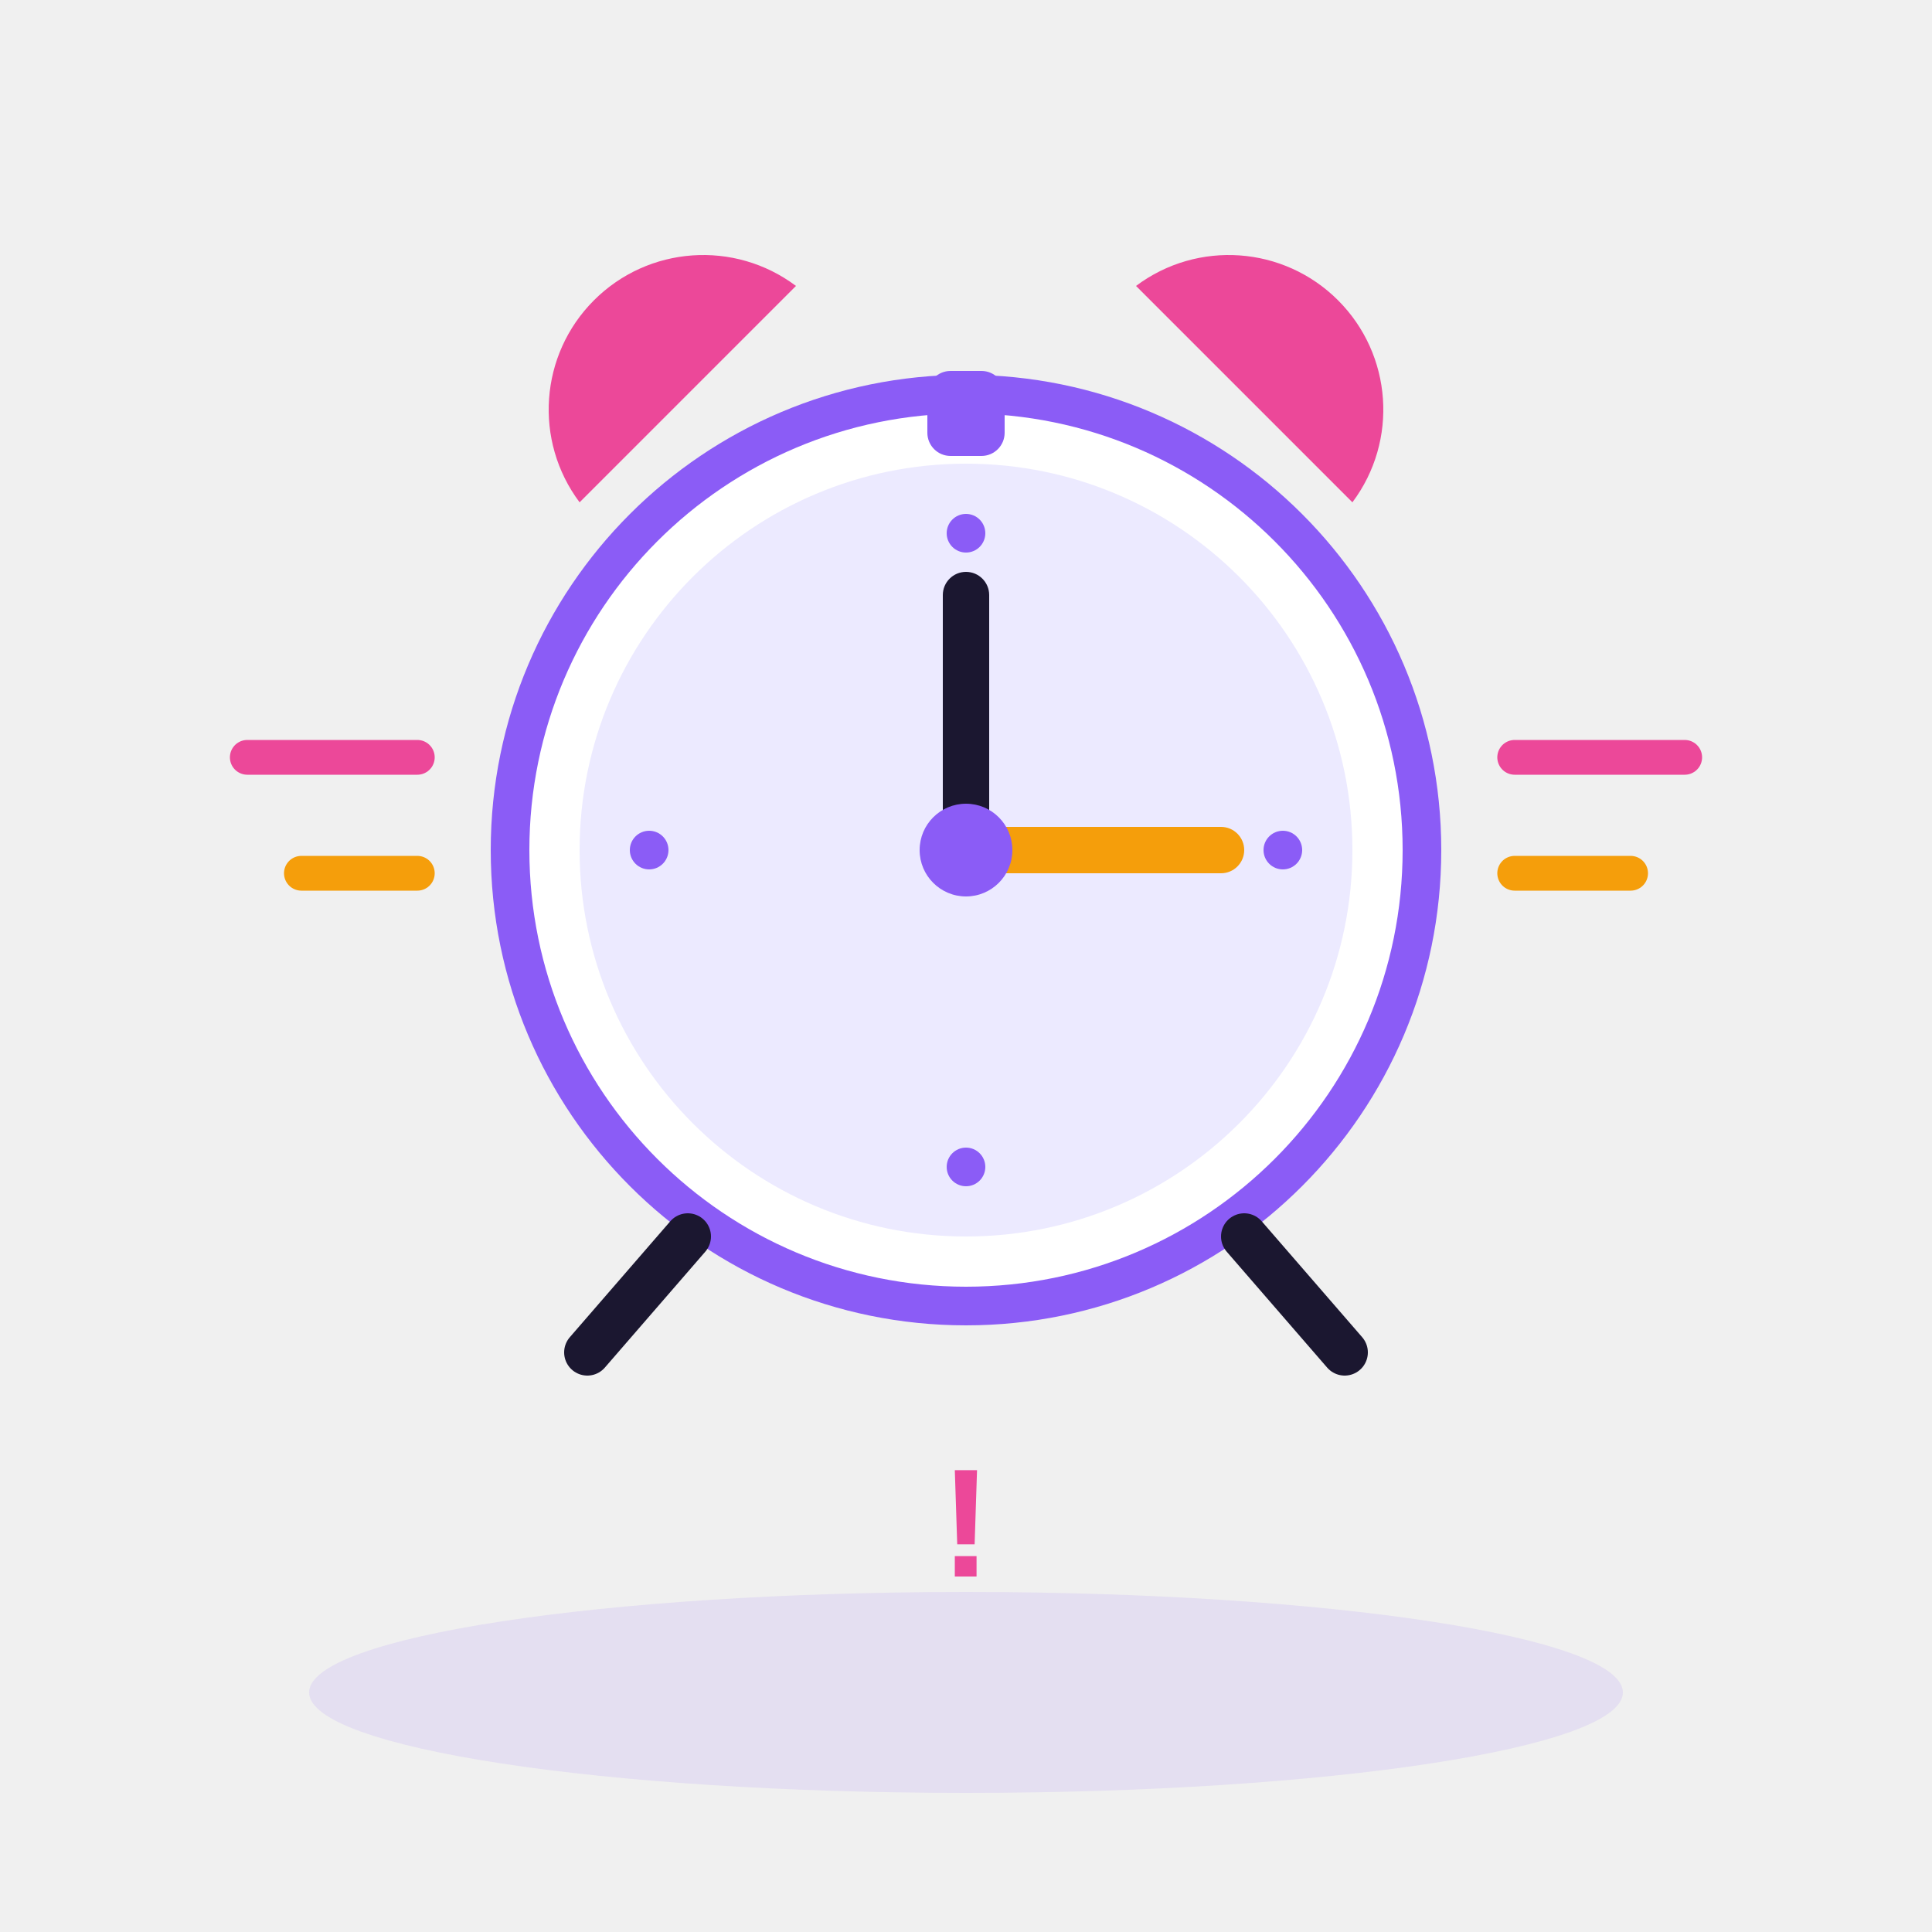
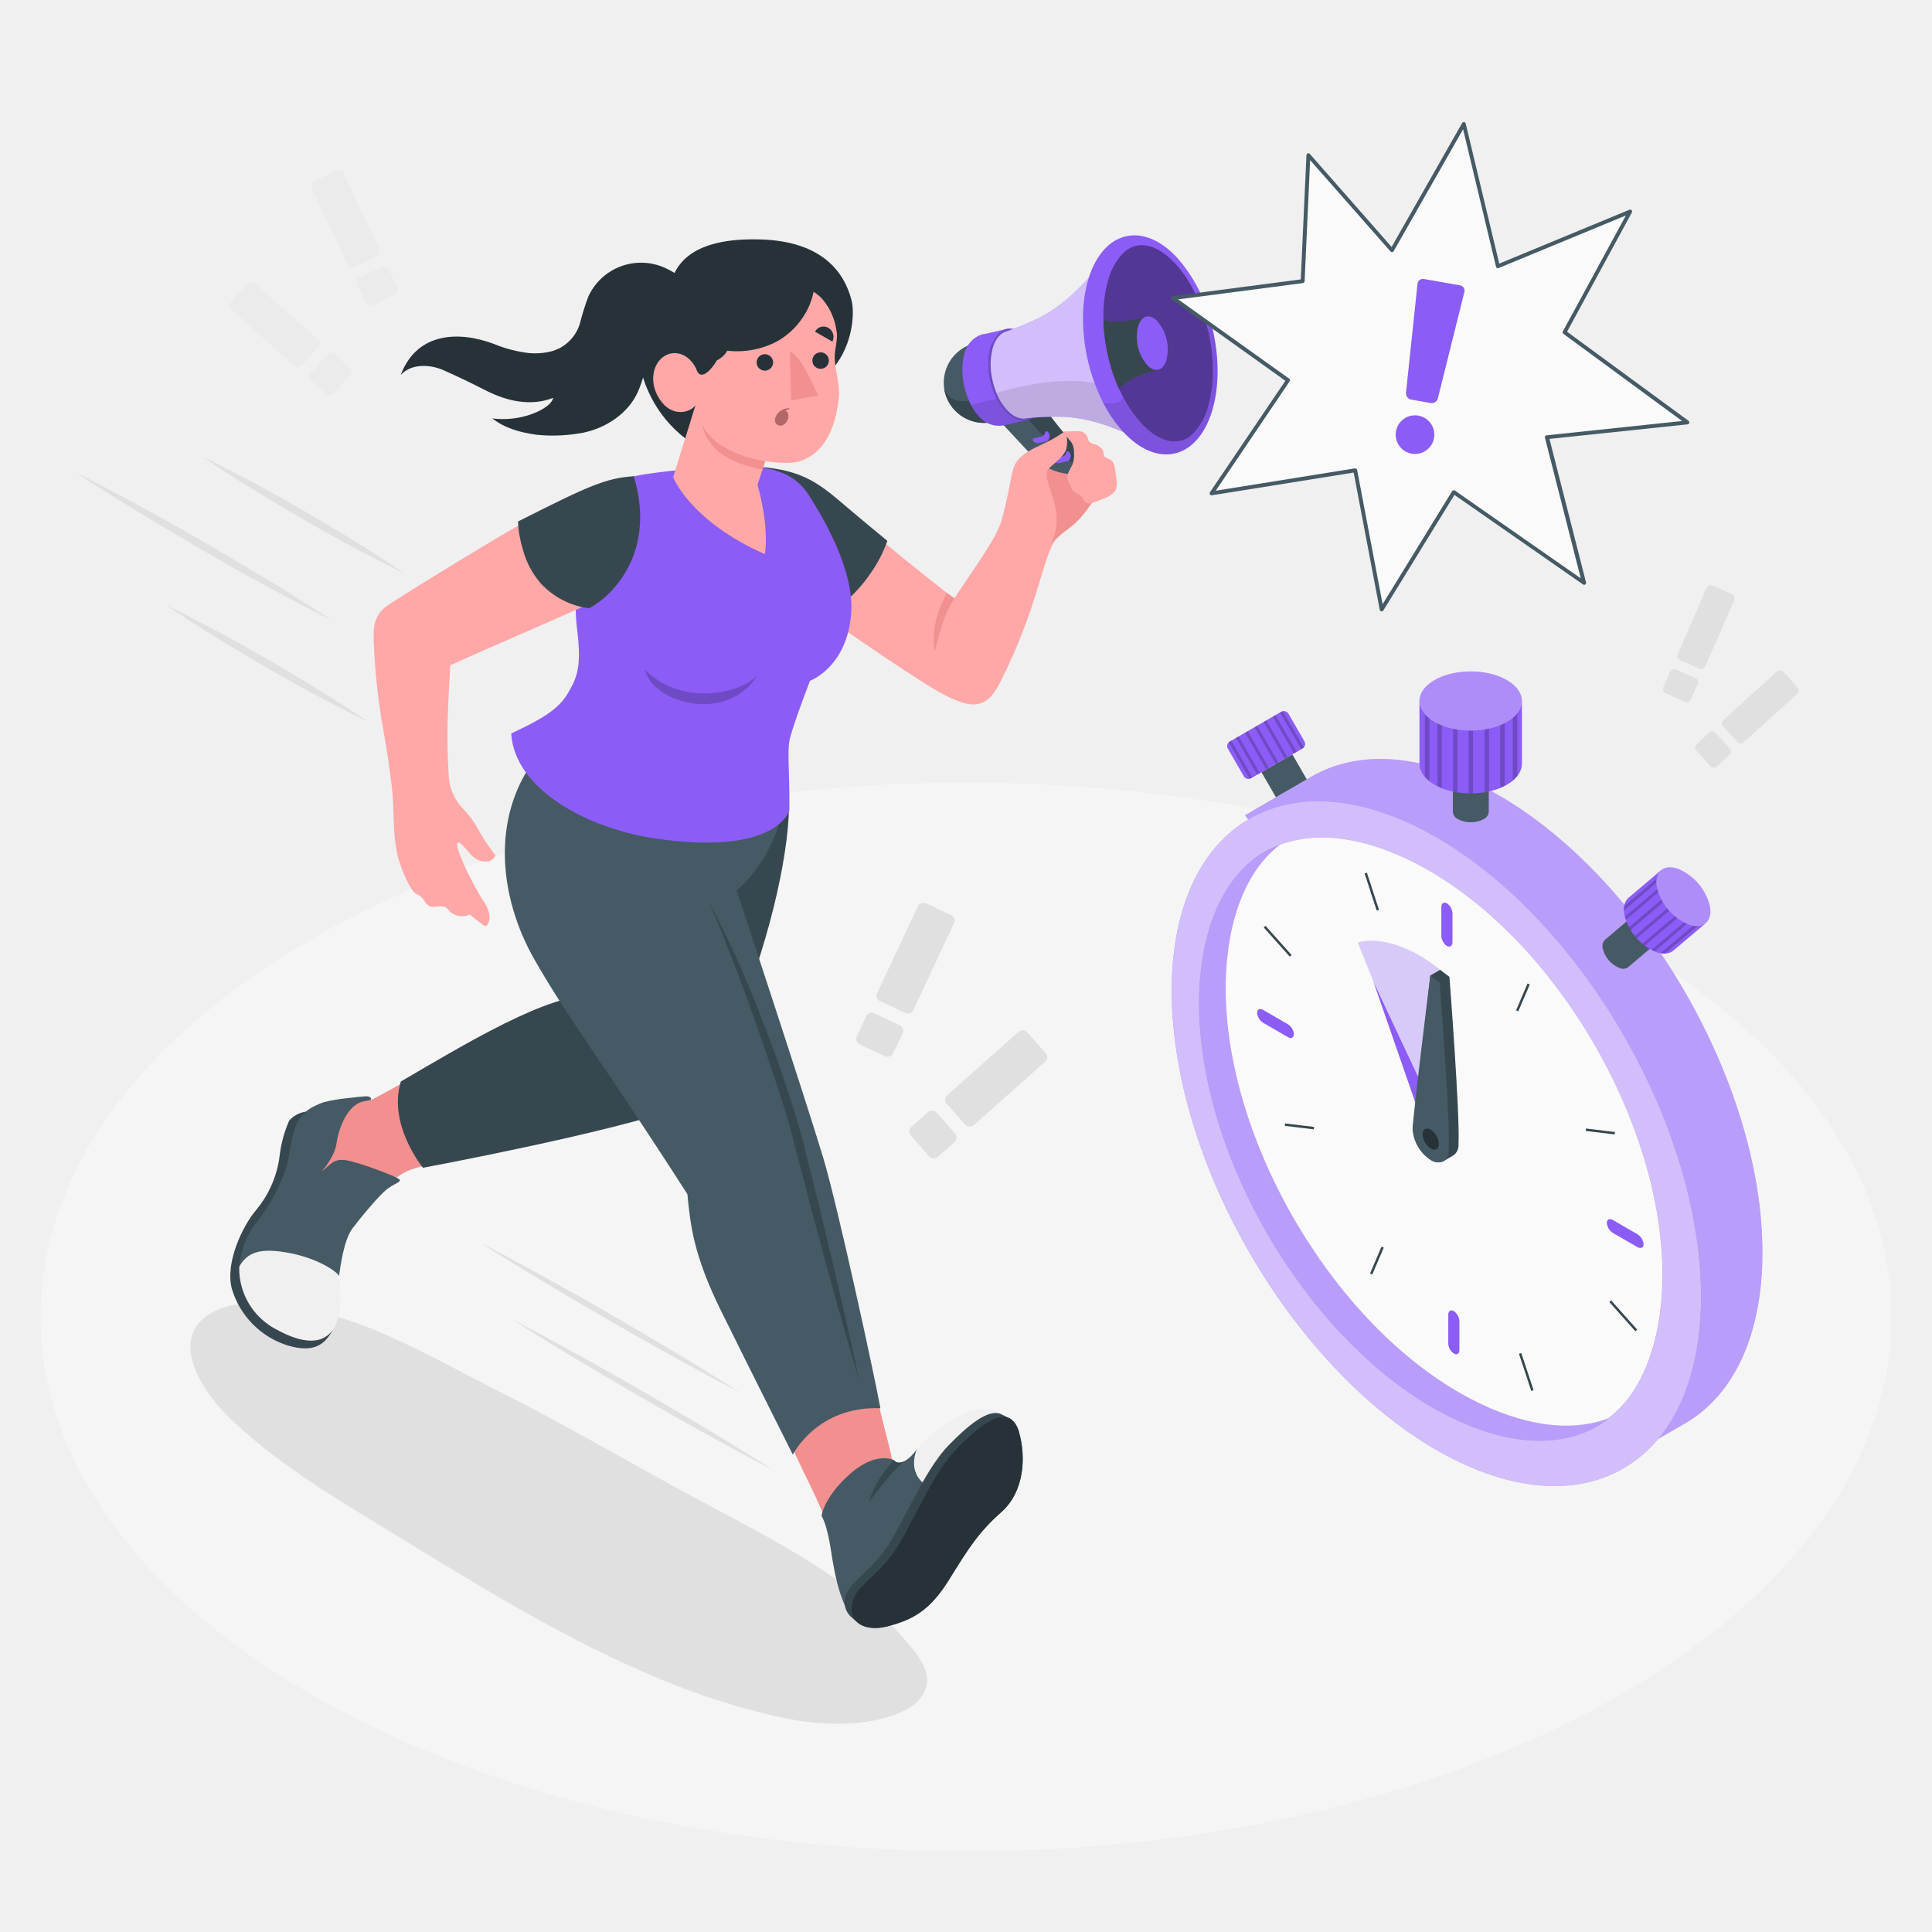
- <svg xmlns="http://www.w3.org/2000/svg" viewBox="0 0 500 500" fill="none" role="img" aria-label="Urgent countdown illustration">
-   <ellipse cx="250" cy="438" rx="170" ry="26" fill="#8B5CF6" opacity="0.12" />
-   <g>
-     <circle cx="250" cy="220" r="118" fill="#fff" stroke="#8B5CF6" stroke-width="10" />
-     <circle cx="250" cy="220" r="100" fill="#ECEAFF" />
-     <path d="M150 130 a40 40 0 0 1 56 -56 z" fill="#EC4899" />
-     <path d="M350 130 a40 40 0 0 0 -56 -56 z" fill="#EC4899" />
-     <rect x="240" y="96" width="20" height="22" rx="6" fill="#8B5CF6" />
-     <rect x="244" y="148" width="12" height="80" rx="6" fill="#1b1730" />
-     <rect x="248" y="214" width="74" height="12" rx="6" fill="#F59E0B" />
-     <circle cx="250" cy="220" r="12" fill="#8B5CF6" />
-     <circle cx="250" cy="138" r="5" fill="#8B5CF6" />
-     <circle cx="332" cy="220" r="5" fill="#8B5CF6" />
-     <circle cx="250" cy="302" r="5" fill="#8B5CF6" />
-     <circle cx="168" cy="220" r="5" fill="#8B5CF6" />
-     <path d="M178 320 l-26 30" stroke="#1b1730" stroke-width="12" stroke-linecap="round" />
-     <path d="M322 320 l26 30" stroke="#1b1730" stroke-width="12" stroke-linecap="round" />
+ <svg xmlns="http://www.w3.org/2000/svg" viewBox="0 0 500 500">
+   <g id="freepik--Floor--inject-515">
+     <g id="freepik--floor--inject-515">
+       <ellipse cx="250" cy="340.82" rx="239.5" ry="138.27" style="fill:#f5f5f5" />
+     </g>
  </g>
-   <path d="M392 196 h44" stroke="#EC4899" stroke-width="9" stroke-linecap="round" />
-   <path d="M392 226 h30" stroke="#F59E0B" stroke-width="9" stroke-linecap="round" />
-   <path d="M64 196 h44" stroke="#EC4899" stroke-width="9" stroke-linecap="round" />
-   <path d="M78 226 h30" stroke="#F59E0B" stroke-width="9" stroke-linecap="round" />
-   <text x="250" y="408" font-family="Arial, sans-serif" font-size="40" font-weight="900" fill="#EC4899" text-anchor="middle">!</text>
+   <g id="freepik--Symbols--inject-515">
+     <g id="freepik--Exclamation--inject-515">
+       <path d="M92.4,73.65a1.39,1.39,0,0,1,.66-1.82l5.78-2.71a1.4,1.4,0,0,1,1.83.66l2.17,4.63a1.32,1.32,0,0,1,0,1,1.3,1.3,0,0,1-.7.77L96.4,78.94a1.37,1.37,0,0,1-1.82-.65Zm-11.73-25a1.34,1.34,0,0,1,0-1,1.29,1.29,0,0,1,.7-.78l5.78-2.71a1.32,1.32,0,0,1,1,0,1.26,1.26,0,0,1,.77.69l9.28,19.79a1.3,1.3,0,0,1,0,1,1.27,1.27,0,0,1-.7.77l-5.78,2.72a1.34,1.34,0,0,1-1,0,1.32,1.32,0,0,1-.78-.7Z" style="fill:#ebebeb" />
+       <path d="M80.55,98.48a1.37,1.37,0,0,1-.12-1.93l4.24-4.77a1.39,1.39,0,0,1,1.93-.12l3.83,3.4a1.3,1.3,0,0,1,.45,1,1.28,1.28,0,0,1-.33,1l-4.25,4.78a1.27,1.27,0,0,1-.94.45,1.36,1.36,0,0,1-1-.33ZM59.89,80.14a1.3,1.3,0,0,1-.45-.94,1.34,1.34,0,0,1,.33-1L64,73.43A1.28,1.28,0,0,1,65,73a1.32,1.32,0,0,1,1,.34L82.28,87.83a1.39,1.39,0,0,1,.12,1.93l-4.24,4.77a1.3,1.3,0,0,1-1,.45,1.24,1.24,0,0,1-1-.33Z" style="fill:#ebebeb" />
+     </g>
+     <g id="freepik--exclamation--inject-515">
+       <path d="M231.11,272.63a1.57,1.57,0,0,1-2.06.74l-6.57-3.08a1.57,1.57,0,0,1-.74-2.06L224.2,263a1.5,1.5,0,0,1,.89-.8,1.47,1.47,0,0,1,1.18.05l6.57,3.08a1.5,1.5,0,0,1,.79.88,1.47,1.47,0,0,1,0,1.18Zm5.26-11.21a1.57,1.57,0,0,1-2.07.75l-6.56-3.08A1.56,1.56,0,0,1,227,257l10.53-22.46a1.51,1.51,0,0,1,.88-.8,1.53,1.53,0,0,1,1.19,0l6.57,3.08a1.57,1.57,0,0,1,.74,2.07Z" style="fill:#e0e0e0" />
+       <path d="M242.7,299.42a1.48,1.48,0,0,1-1.12.38,1.52,1.52,0,0,1-1.07-.51l-4.82-5.42a1.5,1.5,0,0,1-.38-1.13,1.46,1.46,0,0,1,.51-1.07l4.35-3.86a1.49,1.49,0,0,1,1.12-.38,1.54,1.54,0,0,1,1.07.51l4.82,5.43a1.56,1.56,0,0,1-.14,2.19ZM252,291.2a1.48,1.48,0,0,1-1.12.38,1.44,1.44,0,0,1-1.07-.51l-4.82-5.42a1.57,1.57,0,0,1,.13-2.19L263.62,267a1.56,1.56,0,0,1,2.19.14l4.82,5.42a1.51,1.51,0,0,1,.38,1.12,1.54,1.54,0,0,1-.51,1.07Z" style="fill:#e0e0e0" />
+     </g>
+     <g id="freepik--exclamation--inject-515">
+       <path d="M437.61,181a1.1,1.1,0,0,1-.65.62,1.13,1.13,0,0,1-.9,0l-5-2.19a1.09,1.09,0,0,1-.61-.65,1.06,1.06,0,0,1,0-.89l1.75-4a1.13,1.13,0,0,1,.65-.62,1.17,1.17,0,0,1,.9,0l5,2.19a1.16,1.16,0,0,1,.62.65,1.13,1.13,0,0,1,0,.9Zm3.74-8.56a1.15,1.15,0,0,1-.65.61,1.13,1.13,0,0,1-.9,0l-5-2.19a1.13,1.13,0,0,1-.62-.65,1.1,1.1,0,0,1,0-.89l7.49-17.18a1.19,1.19,0,0,1,1.55-.61l5,2.19a1.13,1.13,0,0,1,.62.65,1.17,1.17,0,0,1,0,.9Z" style="fill:#e0e0e0" />
+       <path d="M444.32,198.38a1.1,1.1,0,0,1-.84.3,1.15,1.15,0,0,1-.82-.38L439,194.24a1.18,1.18,0,0,1,.08-1.66l3.25-3a1.14,1.14,0,0,1,.85-.29,1.12,1.12,0,0,1,.81.37l3.68,4.07a1.17,1.17,0,0,1-.08,1.65Zm6.93-6.27a1.14,1.14,0,0,1-.85.29,1.15,1.15,0,0,1-.81-.38L445.91,188a1.11,1.11,0,0,1-.29-.84,1.08,1.08,0,0,1,.38-.81l13.89-12.59a1.1,1.1,0,0,1,.84-.29,1.12,1.12,0,0,1,.82.38l3.67,4.06a1.11,1.11,0,0,1,.3.84,1.15,1.15,0,0,1-.38.82Z" style="fill:#e0e0e0" />
+     </g>
+   </g>
+   <g id="freepik--Shadow--inject-515">
+     <path id="freepik--shadow--inject-515" d="M49.34,347.32C48.59,354,54.4,362.16,59.46,367,71,378.13,84.87,386.58,98.58,394.93c32.68,19.91,67.39,42.24,105.28,49.89,9.34,1.88,22.95,2.25,31.46-2.85a9.11,9.11,0,0,0,4.52-5.88c.62-3.43-1.51-6.73-3.72-9.44-14.21-17.44-35.17-27.68-55-38.33-17.39-9.33-34.39-19.37-52-28.25-19.28-9.7-37.3-21.06-59.33-22.66-4.31-.31-8.77-.3-12.78,1.3C51.94,340.72,49.74,343.82,49.34,347.32Z" style="fill:#e0e0e0" />
+   </g>
+   <g id="freepik--Chronometer--inject-515">
+     <g id="freepik--Timer--inject-515">
+       <g id="freepik--Clock--inject-515">
+         <g id="freepik--clock--inject-515">
+           <path d="M322.18,211l17.21-10,.09-.06.19-.1h0c12.35-7,29.34-5.91,48.1,4.92,37.74,21.79,68.34,74.78,68.34,118.37,0,21.65-7.56,36.9-19.79,44.1h0l-17.49,10.13-4.34-11.44a72.35,72.35,0,0,1-18.9-7.83c-37.75-21.79-68.34-74.79-68.34-118.37a73.09,73.09,0,0,1,2.62-20.13Z" style="fill:#8B5CF6" />
+           <path d="M322.18,211l17.21-10,.09-.06.19-.1h0c12.35-7,29.34-5.91,48.1,4.92,37.74,21.79,68.34,74.78,68.34,118.37,0,21.65-7.56,36.9-19.79,44.1h0l-17.49,10.13-4.34-11.44a72.35,72.35,0,0,1-18.9-7.83c-37.75-21.79-68.34-74.79-68.34-118.37a73.09,73.09,0,0,1,2.62-20.13Z" style="fill:#fff;opacity:0.4" />
+           <ellipse cx="370.27" cy="294.8" rx="55.8" ry="96.65" transform="matrix(0.87, -0.5, 0.5, 0.87, -97.8, 224.63)" style="fill:#8B5CF6" />
+           <ellipse cx="370.27" cy="294.8" rx="55.8" ry="96.65" transform="matrix(0.87, -0.5, 0.5, 0.87, -97.8, 224.63)" style="fill:#fff;opacity:0.6" />
+           <path d="M318.41,229.62c8.48-14.68,25.85-16.33,46.48-4.42,34.13,19.71,63,69.65,63,109.06,0,10.33-2,19.22-5.74,25.72-8.48,14.68-25.85,16.34-46.48,4.43-34.13-19.71-63-69.65-63-109.07,0-10.32,2-19.22,5.74-25.72Z" style="fill:#8B5CF6" />
+           <path d="M317.47,230.17c9.6-15.33,28.19-17.69,49.74-6.31,35.64,18.83,64.48,68.78,63,109.06-.39,10.56-2.85,19.73-7.1,26.52-9.61,15.33-28.2,17.68-49.74,6.3-35.65-18.83-64.48-68.77-63-109.06.4-10.56,2.85-19.72,7.11-26.51Z" style="fill:#8B5CF6" />
+           <path d="M317.47,230.17c9.6-15.33,28.19-17.69,49.74-6.31,35.64,18.83,64.48,68.78,63,109.06-.39,10.56-2.85,19.73-7.1,26.52-9.61,15.33-28.2,17.68-49.74,6.3-35.65-18.83-64.48-68.77-63-109.06.4-10.56,2.85-19.72,7.11-26.51Z" style="fill:#fff;opacity:0.4" />
+           <path d="M380.27,361.84c13.72,7.25,26.23,8.9,36,5.21a29.51,29.51,0,0,0,6.81-7.61c4.25-6.79,6.71-16,7.1-26.52,1.52-40.28-27.32-90.23-63-109.06-13.72-7.25-26.23-8.9-36-5.2a29.27,29.27,0,0,0-6.8,7.6h0c-4.25,6.78-6.71,15.95-7.11,26.51C315.79,293.07,344.62,343,380.27,361.84Z" style="fill:#fafafa" />
+           <path d="M370.1,294.8l4.11-.28-5.47-7.12-17.36-43.5s9-3.27,22.36,7.88Z" style="fill:#8B5CF6;opacity:0.3" />
+           <path d="M374.46,233.79a3.34,3.34,0,0,1,1.44,2.62v7.41c0,1-.64,1.41-1.44,1a3.35,3.35,0,0,1-1.44-2.63v-7.41C373,233.75,373.66,233.32,374.46,233.79Z" style="fill:#8B5CF6" />
+           <path d="M325.35,262.14a3.35,3.35,0,0,0,1.56,2.56l6.41,3.71c.85.49,1.54.14,1.54-.78a3.35,3.35,0,0,0-1.56-2.56l-6.41-3.71C326,260.87,325.35,261.22,325.35,262.14Z" style="fill:#8B5CF6" />
+           <path d="M425.36,322a3.35,3.35,0,0,0-1.56-2.56l-6.41-3.71c-.85-.49-1.54-.14-1.54.78a3.35,3.35,0,0,0,1.56,2.56l6.41,3.71C424.67,323.22,425.36,322.87,425.36,322Z" style="fill:#8B5CF6" />
+           <path d="M376.25,350.3a3.34,3.34,0,0,1-1.44-2.62v-7.41c0-1,.64-1.41,1.44-.95a3.35,3.35,0,0,1,1.44,2.63v7.41C377.69,350.34,377.05,350.77,376.25,350.3Z" style="fill:#8B5CF6" />
+         </g>
+         <polygon points="368.52 292.05 372.55 291.17 371.31 287.85 355.47 254.15 368.3 291.14 368.52 292.05" style="fill:#8B5CF6" />
+         <path d="M370.16,252.48s-3.36,31.13-4.4,38.35a5,5,0,0,0-.16,1.28,10.32,10.32,0,0,0,4.67,8.08,3.29,3.29,0,0,0,3.29.33l2.5-1.45a3.25,3.25,0,0,0,1.4-3c.42-7.46-2.35-43.27-2.35-43.27L372.68,251Z" style="fill:#37474f" />
+         <path d="M365.6,292.11a10.32,10.32,0,0,0,4.67,8.08c2.57,1.49,4.66.28,4.66-2.69.43-7.46-2.34-43.27-2.34-43.27l-2.43-1.75S365.61,289.12,365.6,292.11Z" style="fill:#455a64" />
+         <path d="M368.16,293.58a4.65,4.65,0,0,0,2.11,3.66c1.16.67,2.11.12,2.11-1.22a4.66,4.66,0,0,0-2.11-3.65C369.1,291.69,368.16,292.24,368.16,293.58Z" style="fill:#263238" />
+         <rect x="335.97" y="287.72" width="0.63" height="7.56" transform="translate(6.66 590.51) rotate(-83.13)" style="fill:#37474f" />
+         <rect x="352.54" y="325.9" width="7.56" height="0.63" transform="translate(-83.66 525.7) rotate(-66.86)" style="fill:#37474f" />
+         <rect x="390.34" y="257.79" width="7.56" height="0.63" transform="translate(1.91 519.11) rotate(-66.86)" style="fill:#37474f" />
+         <rect x="413.84" y="289.04" width="0.63" height="7.56" transform="translate(73.91 668.98) rotate(-83.13)" style="fill:#37474f" />
+         <rect x="330.34" y="238.54" width="0.63" height="10.13" transform="translate(-78.26 281.88) rotate(-41.73)" style="fill:#37474f" />
+         <rect x="355.44" y="224.05" width="0.63" height="10.12" transform="matrix(0.95, -0.31, 0.31, 0.95, -53.97, 123.38)" style="fill:#37474f" />
+         <rect x="394.69" y="349.99" width="0.63" height="10.12" transform="translate(-91.55 142.09) rotate(-18.31)" style="fill:#37474f" />
+         <rect x="419.78" y="335.5" width="0.63" height="10.13" transform="translate(-120.1 366) rotate(-41.73)" style="fill:#37474f" />
+       </g>
+       <path d="M376,192.32a2.3,2.3,0,0,1,1.36-1.89,7.25,7.25,0,0,1,6.57,0,2.32,2.32,0,0,1,1.36,1.89v17.81a2.32,2.32,0,0,1-1.36,1.89,7.25,7.25,0,0,1-6.57,0,2.3,2.3,0,0,1-1.36-1.89Z" style="fill:#455a64" />
+       <path d="M383.91,194.22a2,2,0,0,0,0-3.79,7.25,7.25,0,0,0-6.57,0,2,2,0,0,0,0,3.79A7.25,7.25,0,0,0,383.91,194.22Z" style="fill:#37474f" />
+       <path d="M367.36,181.43c0-2,1.3-3.91,3.88-5.41,5.18-3,13.58-3,18.75,0,2.59,1.5,3.88,3.45,3.88,5.41v16.24c0,2-1.29,3.92-3.88,5.41-5.17,3-13.57,3-18.75,0-2.58-1.49-3.88-3.45-3.88-5.41Z" style="fill:#8B5CF6" />
+       <path d="M390,186.85c2.59-1.5,3.88-3.46,3.88-5.42s-1.29-3.91-3.88-5.41c-5.18-3-13.57-3-18.75,0-2.58,1.5-3.88,3.45-3.88,5.41s1.3,3.92,3.88,5.42C376.42,189.83,384.81,189.83,390,186.85Z" style="fill:#fff;opacity:0.3" />
+       <path d="M388.26,187.67v16.22c.39-.16.79-.35,1.15-.53V187.14C389.05,187.34,388.65,187.5,388.26,187.67Zm-4.06,1.1V205c.39-.05.78-.12,1.15-.19V188.57A8.63,8.63,0,0,1,384.2,188.77Zm7.29-3V202a8.06,8.06,0,0,0,1.16-1.18V184.62A6.14,6.14,0,0,1,391.49,185.8ZM372,187.2v16.23c.37.18.74.37,1.15.53V187.74A12,12,0,0,1,372,187.2Zm-3.23-2.37V201a8.27,8.27,0,0,0,1.15,1.14V185.91A6.25,6.25,0,0,1,368.74,184.83Zm7.29,3.76v16.25c.37.06.76.13,1.15.18V188.8A11.58,11.58,0,0,1,376,188.59Zm4,.46V205.3h1.15V189.05A4.43,4.43,0,0,1,380.05,189.05Z" style="opacity:0.2" />
+       <path d="M428.94,231.71a2.27,2.27,0,0,1,2.32-.19,7.25,7.25,0,0,1,4.25,5,2.3,2.3,0,0,1-.57,2.27L421.37,250.3a2.27,2.27,0,0,1-2.32.19,7.21,7.21,0,0,1-4.25-5,2.33,2.33,0,0,1,.56-2.27C415.61,243,428.69,231.91,428.94,231.71Z" style="fill:#455a64" />
+       <path d="M432.62,239a2,2,0,0,0,2.89-2.45,7.25,7.25,0,0,0-4.25-5,2,2,0,0,0-2.89,2.45A7.25,7.25,0,0,0,432.62,239Z" style="fill:#37474f" />
+       <path d="M429.84,225.25c1-.86,2.58-1.05,4.49-.37a14,14,0,0,1,8.2,9.67c.36,2-.08,3.51-1.09,4.37l-8.38,7.1c-1,.86-2.58,1-4.49.37a14,14,0,0,1-8.2-9.67c-.36-2,.08-3.51,1.09-4.37Z" style="fill:#8B5CF6" />
+       <path d="M437,239.28c1.9.69,3.48.5,4.49-.36s1.45-2.38,1.09-4.37a14,14,0,0,0-8.2-9.67c-1.91-.68-3.48-.49-4.49.37s-1.46,2.38-1.1,4.37A14,14,0,0,0,437,239.28Z" style="fill:#fff;opacity:0.3" />
+       <path d="M435.77,238.75l-8.37,7.1.78.36,8.37-7.1A6.91,6.91,0,0,1,435.77,238.75Zm-2.35-1.61-8.37,7.1.6.51,8.38-7.1A5.89,5.89,0,0,1,433.42,237.14Zm4.72,2.46-8.36,7.1a6,6,0,0,0,1.11.08l8.37-7.1A4,4,0,0,1,438.14,239.6Zm-9.26-9.45-8.37,7.1c.07.27.13.54.23.82l8.37-7.1A5.87,5.87,0,0,1,428.88,230.15Zm-.19-2.71-8.34,7.08a5.43,5.43,0,0,0-.08,1.09l8.36-7.1A4.71,4.71,0,0,1,428.69,227.44Zm1.25,5.41L421.56,240c.13.22.26.45.41.67l8.37-7.1A5.77,5.77,0,0,1,429.94,232.85Zm1.52,2.27-8.38,7.11.5.59,8.38-7.1A4.08,4.08,0,0,1,431.46,235.12Z" style="opacity:0.2" />
+       <rect x="327.71" y="197.04" width="9.23" height="7.47" transform="translate(-55.86 193.06) rotate(-30)" style="fill:#455a64" />
+       <rect x="318.62" y="187.31" width="18.11" height="10.99" rx="1.37" transform="translate(-52.5 189.67) rotate(-30)" style="fill:#8B5CF6" />
+       <rect x="324.93" y="188.67" width="0.78" height="10.99" transform="translate(-53.5 188.64) rotate(-29.99)" style="opacity:0.2" />
+       <path d="M318,192.11l5.44,9.43a1.51,1.51,0,0,0,.33-.13l.37-.22-5.5-9.51-.36.21A1.24,1.24,0,0,0,318,192.11Z" style="opacity:0.2" />
+       <rect x="322.56" y="190.05" width="0.78" height="10.99" transform="translate(-54.5 187.66) rotate(-30)" style="opacity:0.2" />
+       <path d="M337.43,193.43,332,184.05a1.35,1.35,0,0,0-.42.16l-.29.16,5.49,9.52.29-.17A1.42,1.42,0,0,0,337.43,193.43Z" style="opacity:0.2" />
+       <rect x="327.37" y="187.27" width="0.78" height="10.99" transform="translate(-52.47 189.73) rotate(-30)" style="opacity:0.2" />
+       <rect x="332.1" y="184.54" width="0.78" height="10.99" transform="translate(-50.47 191.69) rotate(-30)" style="opacity:0.2" />
+       <rect x="329.72" y="185.91" width="0.78" height="10.99" transform="translate(-51.48 190.68) rotate(-30)" style="opacity:0.2" />
+     </g>
+   </g>
+   <g id="freepik--Character--inject-515">
+     <path id="freepik--Lines--inject-515" d="M183.41,370.12c-5.54-3.34-11.12-6.6-16.71-9.84s-11.22-6.43-16.89-9.55-11.35-6.2-17.1-9.18q8.17,5.25,16.5,10.22t16.71,9.85c5.61,3.22,11.22,6.43,16.89,9.55s11.35,6.21,17.1,9.18Q191.74,375.1,183.41,370.12Zm-25.93-28.49c5.61,3.22,11.22,6.43,16.89,9.55s11.35,6.2,17.1,9.17q-8.17-5.24-16.5-10.22c-5.54-3.34-11.12-6.6-16.71-9.84s-11.22-6.43-16.89-9.55-11.35-6.21-17.1-9.18q8.17,5.24,16.5,10.22C146.31,335.12,151.89,338.38,157.48,341.63ZM69.57,170.81c-4.35-2.49-8.72-5-13.14-7.34s-8.87-4.7-13.42-6.86c4.14,2.87,8.37,5.57,12.64,8.21s8.59,5.19,12.92,7.72,8.71,5,13.14,7.34,8.86,4.7,13.41,6.85c-4.13-2.87-8.36-5.57-12.63-8.2S73.9,173.33,69.57,170.81ZM79,132.41c-4.35-2.49-8.71-5-13.13-7.34s-8.87-4.7-13.42-6.86c4.13,2.87,8.37,5.57,12.64,8.21s8.58,5.19,12.91,7.72,8.72,5,13.14,7.34,8.87,4.7,13.42,6.85c-4.14-2.87-8.37-5.57-12.64-8.2S83.3,134.93,79,132.41ZM69,151.72q8.4,4.62,17,8.91-8-5.3-16.2-10.27c-5.46-3.33-11-6.56-16.49-9.78s-11.09-6.34-16.7-9.39-11.26-6.06-17-8.92q8,5.3,16.21,10.26c5.45,3.34,11,6.57,16.48,9.78S63.34,148.66,69,151.72Z" style="fill:#e0e0e0" />
+     <g id="freepik--character--inject-515">
+       <g id="freepik--Bottom--inject-515">
+         <path d="M80.48,287.68A6.81,6.81,0,0,0,74.85,290a31.57,31.57,0,0,0-2.45,8.83,27.05,27.05,0,0,1-6.09,14.29c-3.57,4.19-8.1,13.75-6.31,20.42a21.92,21.92,0,0,0,14.59,14.71c6.18,1.75,9.23.19,11.48-4Z" style="fill:#37474f" />
+         <path d="M62.65,330.08a11.25,11.25,0,0,1,0-3.57c.48-3,1.44-6.56,3.24-8.95,2.06-2.71,4.37-5.3,5.95-8.34a42.46,42.46,0,0,0,3.76-10c.66-2.78.92-5.93,2.27-8.49,4.1-7.77,13-5.8,18.16-6l19.93-10.85,3.69,25.35s-10.34,2.36-13.41,3.5c-4.07,1.53-8.22,5.91-11,9.07-3.48,4-7.69,8.11-8.41,13.59a42.16,42.16,0,0,0,.16,9,8.38,8.38,0,0,1-.08,2.55c-.54,2.29-2.81,3.67-4.88,4.79-3.35,1.82-7.33,3.68-10.81,2.11-2-.9-3.34-2.74-4.53-4.56C64.88,336.41,63.15,333.31,62.65,330.08Z" style="fill:#f28f8f" />
+         <path d="M87.75,330.22c.33-2.55,1.28-9.44,3.48-12.33s7-8.7,9-10.19,3.67-1.8,3.17-2.45-10.49-4.49-13.93-5-4.16,1.55-6.2,2.87c0,0,3.35-3.56,3.84-7.35.36-2.79,2.49-10.16,7.37-10.8l1.57-.32s.29-1.11-1.75-.91-8.89.76-11.42,1.84S77.36,288,76,293s-.8,6.69-2.82,11.51a45.9,45.9,0,0,1-7,12.06A21.62,21.62,0,0,0,61.93,331Z" style="fill:#455a64" />
+         <path d="M71.42,344c3.37,1.87,10.63,5.35,14.47.49,3.14-4,2.09-11.9,1.86-14.3-.26-.72-4.74-4.34-12.77-5.9-7.86-1.52-11-.1-13.06,3.52A17.72,17.72,0,0,0,71.42,344Z" style="fill:#f0f0f0" />
+         <path d="M204.06,204.11c1,11.42-3,32.43-11.39,55s-11.77,25.74-15.95,27.27c-18.54,6.78-67.26,15.84-67.26,15.84s-9.15-11.15-5.72-22.33c15-8.71,39.5-23.82,50.43-22.06l-16-61Z" style="fill:#37474f" />
+         <path d="M232.54,379.5c-1.74.23-1.54-2.16-3-7.42s-6.6-28-6.6-28L196.47,355.9s8.43,18.69,11.05,24.07c2.91,6,7,14.17,7.84,18.9s1.95,18,8.08,20.06,11.52-1,15.32-3.87,7.81-12.14,11.9-17,7.63-7.61,10.72-12.54,2.11-16.61-2.6-18.76-11,1-14.72,3.55S235.78,379.08,232.54,379.5Z" style="fill:#f28f8f" />
+         <path d="M138.17,196.85c-10.79,14.7-9.28,35,.19,51.56,8.81,15.44,17.89,26.86,39.54,60.65.75,7.95,1.61,15.85,8.74,30.25,8.86,17.91,18.54,37.14,18.54,37.14s6.26-12.63,22.67-12c-1.66-9.06-11-52.07-14.76-64.69-4.73-15.71-22.45-69.33-22.45-69.33s14.26-11.13,12.4-32.14Z" style="fill:#455a64" />
+         <path d="M218.64,415.5c-1.49-3.45-2.53-7.22-3.57-14.17s-2.44-9-2.44-9,.43-4.67,7.22-10.76,11.43-3.72,11.43-3.72,1.8,2.72,6-2.73l9,10.18Z" style="fill:#455a64" />
+         <path d="M259.39,366.15c-2.82-2.37-7.07-2.07-12.54,1.08a33.21,33.21,0,0,0-9.57,7.89s-2.64,5.58,2.09,9S259.39,366.15,259.39,366.15Z" style="fill:#f0f0f0" />
+         <path d="M263.76,370.81a5.72,5.72,0,0,0-2.39-3.69c-.38-.22-1.72-.82-2-1-3.45-1.95-9.11,3.05-13.85,7.9-5.52,5.65-10.27,16.62-14.55,24.1s-10,10.62-11.73,13.91a5.25,5.25,0,0,0,1,6.41c.32.31,1.49,1.28,1.73,1.48,1.64,1.39,4.42,1.82,7.63,1,6.47-1.66,11-4,16-12.06s7.55-12.21,13.57-17.55S265.49,376.94,263.76,370.81Z" style="fill:#37474f" />
+         <path d="M263.76,370.81c-2.42-8.59-10.11-2.06-16.23,4.22-5.52,5.65-10.27,16.61-14.56,24.1S222.84,409.67,221.25,413c-2.9,6.12,1.85,9.57,8.33,7.91s11-4,16-12.06,7.55-12.21,13.57-17.55S265.49,376.94,263.76,370.81Z" style="fill:#263238" />
+         <path d="M234.06,378.15h0c-1.92,1-2.78-.3-2.78-.3-5.83,6.67-6.26,10.75-6.26,10.75S230.63,380.8,234.06,378.15Z" style="fill:#37474f" />
+         <path d="M183.39,233.28a257.17,257.17,0,0,1,13.45,29.63,324.64,324.64,0,0,1,10.54,30.84c2.65,10.51,5.28,21,7.78,31.58s4.91,21.12,7.15,31.73q-4.67-15.58-8.89-31.27c-2.85-10.45-5.57-20.93-8.27-31.42-1.32-5.23-3.05-10.34-4.73-15.48s-3.47-10.24-5.26-15.35-3.67-10.18-5.62-15.23S185.59,238.24,183.39,233.28Z" style="fill:#37474f" />
+       </g>
+       <g id="freepik--Top--inject-515">
+         <path d="M220.35,77.61c-1.82-7-7.41-15.14-23.44-15.64-15.14-.47-21.9,4.42-23.45,12-5.87.31-8.54,7-8.46,15.5a32,32,0,0,0,12.35,24l37.16-17C220.43,90.67,221.38,81.54,220.35,77.61Z" style="fill:#263238" />
+         <path d="M178,73.27c1.15,1.21,1.76,2.54,1,3.75a3.87,3.87,0,0,1-2.07,1.18c-4.36,1.6-6.92,6.14-8.25,10.59s-1.85,9.18-3.94,13.33c-2.57,5.09-8,8.62-13.62,9.82a41.7,41.7,0,0,1-12.21.58c-4.79-.65-8.46-1.87-11.51-4.23a22,22,0,0,0,9.85-1c2-.68,5.42-2.24,5.92-4.33-5.78,2.26-11.92.91-17.44-1.91-3.57-1.82-7.19-3.57-10.85-5.2s-8.48-1.77-11.17,1.19c4.2-11.15,15.14-11.43,24.19-8a33.67,33.67,0,0,0,9.25,2.36c2.91.2,6.19-.23,8.49-1.77A10.71,10.71,0,0,0,150,84a68.41,68.41,0,0,1,2.24-7.21,15,15,0,0,1,19.87-7.46A21.83,21.83,0,0,1,178,73.27Z" style="fill:#263238" />
+         <path d="M233.4,144.16c11,8.89,13.56,10.73,13.56,10.73,6.63-10.08,10.63-15.18,12.3-20.38s11.33-15.14,11.33-15.14c5.12,2.74,7.32,12.35,2.42,20.45-3.56,5.88-4.36,17.21-14,36.45-3.47,6.91-6.81,8.17-16.82,2.33-8.26-4.81-28.27-18.81-28.27-18.81l-9.76-36.95C211.88,125.27,219.62,133,233.4,144.16Z" style="fill:#ffa8a7" />
+         <path d="M247,154.89c-3.38,4.79-5,13.67-5,13.67s-2-5.84,3.09-15.13Z" style="fill:#f28f8f" />
+         <path d="M286.15,123.71c-1,3.54-3,5.63-4.17,7.29-4.54,6.44-5.93,5.21-10.05,10l-2.2-16.71c-1.47-5.14,1-6.65,5.25-6.63Z" style="fill:#f28f8f" />
+         <g id="freepik--Megaphone--inject-515">
+           <path d="M247,106.08a10.46,10.46,0,1,0,.63-14.78A10.45,10.45,0,0,0,247,106.08Z" style="fill:#455a64" />
+           <path d="M251.72,103.52l13.3-3a10.46,10.46,0,0,1-20.69,0C245.45,103.16,247.44,104.47,251.72,103.52Z" style="fill:#37474f" />
+           <path d="M261.08,102.94l2.52-8a107.8,107.8,0,0,0,18.34,24.29l-1,3.22C275.91,119.46,267.94,111.34,261.08,102.94Z" style="fill:#37474f" />
+           <path d="M254.5,108.88l4.91.8,7.81,8.39a14.61,14.61,0,0,0,13.71,4.34h0c-5.77-3.71-13.54-11.88-19.85-19.47Z" style="fill:#455a64" />
+           <path d="M270.47,111.93l-.07.24a1.38,1.38,0,0,1-.92.84l-1.88.42c-.39.08-.48.39-.22.68l.17.18a1.41,1.41,0,0,0,1.19.38l1.91-.43a1.31,1.31,0,0,0,.9-.84l.07-.23a1.39,1.39,0,0,0-.28-1.21l-.17-.19C270.9,111.48,270.59,111.55,270.47,111.93Z" style="fill:#8B5CF6" />
+           <path d="M273.2,114.52c0,.08-.05.16-.07.23a1.36,1.36,0,0,1-.92.84l-1.88.42a.38.38,0,0,0-.22.69l.17.18a1.37,1.37,0,0,0,1.19.37l1.91-.42a1.34,1.34,0,0,0,.9-.85l.07-.22a1.42,1.42,0,0,0-.28-1.22l-.17-.18C273.63,114.07,273.32,114.14,273.2,114.52Z" style="fill:#8B5CF6" />
+           <path d="M275.93,117.1l-.07.24a1.36,1.36,0,0,1-.92.84l-1.88.42c-.39.09-.48.39-.22.69l.17.18a1.37,1.37,0,0,0,1.19.37l1.91-.43a1.31,1.31,0,0,0,.9-.84l.07-.22a1.41,1.41,0,0,0-.28-1.22l-.17-.18C276.36,116.66,276.05,116.73,275.93,117.1Z" style="fill:#8B5CF6" />
+           <path d="M260.46,85.15h0c-1.57.36-2.94,1.65-3.79,3.82-.09.23-.17.47-.25.71s-.17.59-.24.9a12.85,12.85,0,0,0-.27,1.55,16.67,16.67,0,0,0-.09,3,20.67,20.67,0,0,0,2.12,8,14.5,14.5,0,0,0,2.21,3.23c1.79,2,3.75,2.74,5.46,2.41l-5.94,1.33h0a6.81,6.81,0,0,1-6.26-2.23,14.1,14.1,0,0,1-2.12-3.08,20.45,20.45,0,0,1-2.21-8.17,17.63,17.63,0,0,1,.09-3,12.85,12.85,0,0,1,.27-1.55q.1-.47.24-.9c.08-.24.17-.48.27-.71a6.72,6.72,0,0,1,4.46-4h0l.17,0,.21,0Z" style="fill:#8B5CF6" />
+           <path d="M259.67,110.13h0a6.81,6.81,0,0,1-6.26-2.23,14.1,14.1,0,0,1-2.12-3.08l6.65-1.65a14.5,14.5,0,0,0,2.21,3.23c1.79,2,3.75,2.74,5.46,2.41Z" style="opacity:0.1" />
+           <path d="M266.07,87.53c3.69,4,5.36,11.51,3.72,16.71-.82,2.62-2.32,4.17-4.08,4.54l-.1,0c-1.71.33-3.67-.45-5.46-2.41-3.7-4-5.37-11.5-3.73-16.71.82-2.59,2.3-4.14,4-4.53S264.22,85.52,266.07,87.53Z" style="fill:#8B5CF6" />
+           <path d="M266.07,87.53c3.69,4,5.36,11.51,3.72,16.71-.82,2.62-2.32,4.17-4.08,4.54l-.1,0c-1.71.33-3.67-.45-5.46-2.41-3.7-4-5.37-11.5-3.73-16.71.82-2.59,2.3-4.14,4-4.53S264.22,85.52,266.07,87.53Z" style="opacity:0.2" />
+           <path d="M284.45,68.74s-3.37,9.11-.16,23.51a57.83,57.83,0,0,0,2.24,7.61c3.42,9.2,7.88,13.6,7.88,13.6-6.16-2.9-12.93-5.55-20.25-5.62a81.77,81.77,0,0,0-8.54.4h0c-1.6.35-3.41-.4-5.07-2.21a14.87,14.87,0,0,1-2.69-4.36,19.37,19.37,0,0,1-1-3.29,17,17,0,0,1,.12-8.52c.74-2.34,2.06-3.8,3.66-4.15h0a81.58,81.58,0,0,0,7.91-3.27C275.09,79.25,280.1,74,284.45,68.74Z" style="fill:#8B5CF6" />
+           <path d="M284.45,68.74s-3.37,9.11-.16,23.51a57.83,57.83,0,0,0,2.24,7.61c3.42,9.2,7.88,13.6,7.88,13.6-6.16-2.9-12.93-5.55-20.25-5.62a81.77,81.77,0,0,0-8.54.4h0c-1.6.35-3.41-.4-5.07-2.21a14.87,14.87,0,0,1-2.69-4.36,19.37,19.37,0,0,1-1-3.29,17,17,0,0,1,.12-8.52c.74-2.34,2.06-3.8,3.66-4.15h0a81.58,81.58,0,0,0,7.91-3.27C275.09,79.25,280.1,74,284.45,68.74Z" style="fill:#fff;opacity:0.6" />
+           <path d="M286.53,99.86c3.42,9.2,7.88,13.6,7.88,13.6-6.16-2.9-12.93-5.55-20.25-5.62a81.77,81.77,0,0,0-8.54.4h0c-1.6.35-3.41-.4-5.07-2.21a14.87,14.87,0,0,1-2.69-4.36C264.9,99.65,276.78,96.94,286.53,99.86Z" style="opacity:0.1" />
+           <path d="M304.76,66.82A40.18,40.18,0,0,1,313.28,83h0c2.23,8,2.52,16.62.34,23.58-3.9,12.39-14.18,14.68-23,5.12a34.55,34.55,0,0,1-5.24-7.7,48.49,48.49,0,0,1-5.05-23.75c.06-1.12.16-2.21.31-3.29.07-.45.14-.89.22-1.33h0c.11-.63.24-1.24.39-1.85s.32-1.24.51-1.85C285.7,59.54,296,57.25,304.76,66.82Z" style="fill:#8B5CF6" />
+           <path d="M313.28,83c2.23,8,2.52,16.62.34,23.58-3.9,12.39-14.18,14.68-23,5.12a34.55,34.55,0,0,1-5.24-7.7h0c1.69.72,5.33.64,5.1-1.43a30.66,30.66,0,0,0,4.65,6.82c2.52,2.75,5.17,4.4,7.67,4.79a6.68,6.68,0,0,0,5.75-1.84,15.63,15.63,0,0,0,3.92-6.81c1.86-5.92,1.73-13.36,0-20.39C312.56,85.14,313.48,85.11,313.28,83Z" style="opacity:0.1" />
+           <path d="M304.23,68.29c3.88,4.23,6.77,10.36,8.33,16.85,1.69,7,1.82,14.47,0,20.39a15.63,15.63,0,0,1-3.92,6.81,6.68,6.68,0,0,1-5.75,1.84c-2.5-.39-5.15-2-7.67-4.79a30.66,30.66,0,0,1-4.65-6.82c-.51-1-1-2-1.4-3a44.55,44.55,0,0,1-1.92-5.64c-.11-.4-.21-.8-.31-1.2-.17-.66-.32-1.33-.45-2a46.37,46.37,0,0,1-.86-6.88.25.25,0,0,0,0-.08,38.93,38.93,0,0,1,0-4.46c.06-1,.18-2.07.33-3.07.06-.42.14-.83.22-1.24s.21-1,.33-1.46.25-.92.39-1.37a15.48,15.48,0,0,1,3.92-6.81C294.45,62,299.47,63.11,304.23,68.29Z" style="fill:#8B5CF6" />
+           <path d="M304.23,68.29c3.88,4.23,6.77,10.36,8.33,16.85,1.69,7,1.82,14.47,0,20.39a15.63,15.63,0,0,1-3.92,6.81,6.68,6.68,0,0,1-5.75,1.84c-2.5-.39-5.15-2-7.67-4.79a30.66,30.66,0,0,1-4.65-6.82c-.51-1-1-2-1.4-3a44.55,44.55,0,0,1-1.92-5.64c-.11-.4-.21-.8-.31-1.2-.17-.66-.32-1.33-.45-2a46.37,46.37,0,0,1-.86-6.88.25.25,0,0,0,0-.08,38.93,38.93,0,0,1,0-4.46c.06-1,.18-2.07.33-3.07.06-.42.14-.83.22-1.24s.21-1,.33-1.46.25-.92.39-1.37a15.48,15.48,0,0,1,3.92-6.81C294.45,62,299.47,63.11,304.23,68.29Z" style="opacity:0.4" />
+           <path d="M296.72,81.9l3.2,13.75c-3.2.83-7.11,1.82-10.35,4.93-.15-.34-.3-.68-.44-1a46.19,46.19,0,0,1-1.92-5.64c-.11-.4-.21-.8-.31-1.2-.16-.66-.32-1.33-.45-2a46.37,46.37,0,0,1-.86-6.88v-.08c0-.33,0-.66,0-1C289.89,84.19,296.72,81.9,296.72,81.9Z" style="fill:#37474f" />
+           <path d="M300.76,95.14c-1.12,1-2.61.74-4-.77l0-.05a11.19,11.19,0,0,1-2.2-9.88l0-.06a4.26,4.26,0,0,1,1.11-1.91c1.11-1,2.61-.74,4,.77l0,.05a11.18,11.18,0,0,1,2.2,9.88l0,.06a4.35,4.35,0,0,1-1.11,1.91Z" style="fill:#8B5CF6" />
+         </g>
+         <path d="M275.06,111.68s1.9-.09,2.55-.07c1.57,0,2.81-.24,3.66,1.13.29.47.34,1.23.7,1.64s1.42.56,2,.83a2.84,2.84,0,0,1,1.49,1.46c.19.46.09,1.2.41,1.53s1.22.55,1.7.91c1.07.82,1,2.5,1.2,3.7s.6,3.13-.22,4.28A5.82,5.82,0,0,1,286,128.9a32,32,0,0,1-3.53,1.34,1.91,1.91,0,0,1-2.27-1.23c-.51-1.16-2-1.14-2.72-2.21-.31-.46-.29-1-.58-1.51a3.06,3.06,0,0,1-.7-1.64c0-1.21.82-2.3,1.32-3.35a6.94,6.94,0,0,0,.42-3.11,4.87,4.87,0,0,0-.6-2.62Z" style="fill:#ffa8a7" />
+         <path d="M259.26,134.51c1.77-6.63,2.07-9.6,2.84-12.74.89-3.59,3.87-5,7.42-6.69a36.46,36.46,0,0,0,5.43-3c1.4-1,1.46,3.08.89,4.45-.69,1.65-2.76,3.22-4.19,4.49-3.26,2.9,5.06,10.06.28,20C268.88,143.88,259.26,134.51,259.26,134.51Z" style="fill:#ffa8a7" />
+         <path d="M210.42,161.16l.72-.32a37.82,37.82,0,0,0,14-12.24,34.51,34.51,0,0,0,4.51-8.62c-3.74-3.09-7.27-6-9.75-8.12-7.2-6.1-11.41-10.25-23.74-11.05l5.62,34.75S206,158.08,210.42,161.16Z" style="fill:#37474f" />
+         <g id="freepik--Chest--inject-515">
+           <path d="M132.31,189.82c7.28-3.42,12.06-6,14.63-10.36,2.44-4.11,3.65-7,2.38-16.85-.88-6.82-.43-28.05,3.38-33.67,3.51-5.18,12.12-6.31,29.67-7.94,17.09-1.59,23.27,1.35,27.07,7.32s11.64,19.33,10.85,30.3c-1,14.08-10.66,17.56-10.66,17.56s-3.85,9.94-5.13,14.64c-.88,3.24-.15,7.53-.2,18.84,0,0-2.81,11.65-33.55,7.52C151.26,214.56,133.05,203.78,132.31,189.82Z" style="fill:#8B5CF6" />
+           <path d="M196.23,174.47c-3.69,4.79-19.41,8.76-29.34-1.14C169.09,182.22,188.52,187.38,196.23,174.47Z" style="opacity:0.2" />
+         </g>
+         <g id="freepik--Head--inject-515">
+           <path d="M212.76,77.32a15.83,15.83,0,0,1,3.7,8.16c.53,2.26-.54,4.87-.44,7.22.14,3.55,1.44,6.85,1.06,10.36-1.17,10.7-5.6,14.67-9.74,16.2-2,.76-5.67.61-9.3.11l-2,6.1s3.05,10.05,1.92,17.95c-19.4-8.56-23.75-19.92-23.75-19.92L180,104.83c-1,1.67-5.4,3.33-8.65-.66-3.64-4.47-2.62-10,.57-12s7,0,8.43,3.72c1,2.5,3.48.24,5.2-2.63,4.62-2.38,3.42-7.26,4-11.5.64-4.48,4.33-6.71,7.94-8C202.12,72.09,209.47,73.69,212.76,77.32Z" style="fill:#ffa8a7" />
+           <path d="M204.43,90.9l.31,12.73,7-1.26C209.27,96.65,206.83,92.16,204.43,90.9Z" style="fill:#f28f8f" />
+           <path d="M200.69,108c-.67,1.83,1.29,2.9,2.58,1.52.86-.78,1.22-2.61,0-3.23a5.36,5.36,0,0,1,1.1-.47s0,0,.05-.11a2.94,2.94,0,0,0-1.41.13A3.6,3.6,0,0,0,200.69,108Z" style="fill:#b16668" />
+           <path d="M198,119.37c-9.79-1.66-15.57-6.23-16.59-10.52a14.14,14.14,0,0,0,3.83,7.4c4.16,4,12.1,5.29,12.1,5.29Z" style="fill:#f28f8f" />
+           <path d="M195.84,94.12a2.13,2.13,0,1,0,1.77-2.43A2.13,2.13,0,0,0,195.84,94.12Z" style="fill:#263238" />
+           <path d="M210.27,93.65A2.13,2.13,0,1,0,212,91.22,2.13,2.13,0,0,0,210.27,93.65Z" style="fill:#263238" />
+           <path d="M215.42,88.4l-4.5-2.56a2.49,2.49,0,0,1,3.45-1A2.7,2.7,0,0,1,215.42,88.4Z" style="fill:#263238" />
+           <path d="M194.18,88.48l4.42-2.81a2.52,2.52,0,0,0-3.55-.86A2.73,2.73,0,0,0,194.18,88.48Z" style="fill:#263238" />
+         </g>
+         <g id="freepik--Arm--inject-515">
+           <path d="M120.64,225c-1.4-3.17-2.41-5.48-2.33-6.57.25-1.76,3.09,2.61,4.35,3.46a4.83,4.83,0,0,0,3.48,1.06c.8,0,2.07-.87,2-1.67,0-.17-.16-.27-.26-.39a45.17,45.17,0,0,1-4.25-6.5,24.47,24.47,0,0,0-3.92-5.23,13.2,13.2,0,0,1-3.53-7.59c-.73-10.82-.26-19,.36-29.4,11.18-5.08,33.78-14.72,35.18-15.58,4.45-2.71,7-5.32,9-10,2.16-4.92,1.74-16.16-.37-21.15-11.95,1.91-15.08,4.95-22.3,8.45-5,2.43-29.13,17.2-36.35,21.88-2.39,1.55-5.3,3.16-5,9.42a160.82,160.82,0,0,0,1.52,17.6c.62,4.64,1.19,6.69,2.32,14.25.21,1.45.51,3.75.85,6.45s.44,6.46.52,9.19a48.23,48.23,0,0,0,.89,8.36c.54,2.43,2.69,8.24,4.42,9.89.6.59,1.33.73,1.9,1.31s.84,1.33,1.46,1.87c.94.83,1.75.59,3.17.45a2.76,2.76,0,0,1,1.63.26A8.07,8.07,0,0,1,116.5,236a4.79,4.79,0,0,0,5.07.7l3.4,2.65a1,1,0,0,0,.74.27.54.54,0,0,0,.4-.3,3.13,3.13,0,0,0,.56-2.3,8.47,8.47,0,0,0-1.75-4.11C123.91,231.36,121.36,226.65,120.64,225Z" style="fill:#ffa8a7" />
+           <path d="M135.32,142.22a22.09,22.09,0,0,0,4.55,8.68,20.53,20.53,0,0,0,12.6,6.53,21.89,21.89,0,0,0,3.33-2.24c5.69-4.66,13.24-15.1,8.23-31.93-7.08.39-12,2.63-28.89,11.16l-1.08.54A28.63,28.63,0,0,0,135.32,142.22Z" style="fill:#37474f" />
+         </g>
+         <path d="M200.71,88.56a22.28,22.28,0,0,1-17.59,1,17.75,17.75,0,0,0,1.75-4.49c1.43-4.77,3.55-9.49,7.2-12.87,4.1-3.8,10.93-5.77,15.85-2.31,1.78,1.25,3,2.81,2.74,5.06a18,18,0,0,1-2.92,7.23A19.22,19.22,0,0,1,200.71,88.56Z" style="fill:#263238" />
+       </g>
+     </g>
+   </g>
+   <g id="freepik--speech-bubble--inject-515">
+     <g id="freepik--speech-bubble--inject-515">
+       <polygon points="303.58 77.15 337.13 72.76 338.62 40.18 360.25 64.78 378.84 32.08 387.66 68.91 421.89 54.74 404.91 86 436.68 109.33 400.32 113.15 409.93 150.84 376.26 127.37 357.57 157.72 350.73 121.72 313.56 127.67 333.35 98.41 303.58 77.15" style="fill:#fafafa" />
+       <path d="M357.57,158.22h-.09a.49.49,0,0,1-.4-.4l-6.75-35.52-36.7,5.88a.51.51,0,0,1-.5-.23.52.52,0,0,1,0-.55l19.52-28.85-29.37-21a.5.5,0,0,1-.19-.53.5.5,0,0,1,.42-.38l33.13-4.33,1.47-32.17a.48.48,0,0,1,.33-.44.5.5,0,0,1,.55.14l21.16,24.07L378.4,31.84a.51.51,0,0,1,.51-.25.49.49,0,0,1,.41.38L388,68.22,421.7,54.28a.5.5,0,0,1,.56.12.5.5,0,0,1,.07.58L405.55,85.85,437,108.92a.51.51,0,0,1,.18.54.48.48,0,0,1-.43.36L401,113.59l9.46,37.13a.52.52,0,0,1-.2.54.5.5,0,0,1-.57,0L376.4,128.08,358,158A.5.5,0,0,1,357.57,158.22Zm-6.84-37a.49.49,0,0,1,.49.4l6.6,34.74,18-29.26a.52.52,0,0,1,.32-.22.49.49,0,0,1,.39.08l32.57,22.71-9.27-36.39a.5.5,0,0,1,.07-.41.5.5,0,0,1,.36-.21l35.07-3.7L404.61,86.4a.5.5,0,0,1-.14-.64l16.31-30L387.85,69.37a.51.51,0,0,1-.42,0,.54.54,0,0,1-.26-.33l-8.52-35.59L360.68,65a.48.48,0,0,1-.38.25.5.5,0,0,1-.43-.16L339.06,41.44l-1.43,31.34a.51.51,0,0,1-.44.48l-32.28,4.22L333.64,98a.48.48,0,0,1,.12.68L314.62,127l36-5.78Z" style="fill:#455a64" />
+       <path d="M370.13,104.28l-4.83-.85a1.66,1.66,0,0,1-1.44-1.71l3-28.35a1.4,1.4,0,0,1,1.74-1.15l9.15,1.61a1.39,1.39,0,0,1,1.26,1.6l-6.93,27.81A1.64,1.64,0,0,1,370.13,104.28Z" style="fill:#8B5CF6" />
+       <path d="M365.33,117.41a5,5,0,1,1,5.8-4.07A5,5,0,0,1,365.33,117.41Z" style="fill:#8B5CF6" />
+     </g>
+   </g>
</svg>
